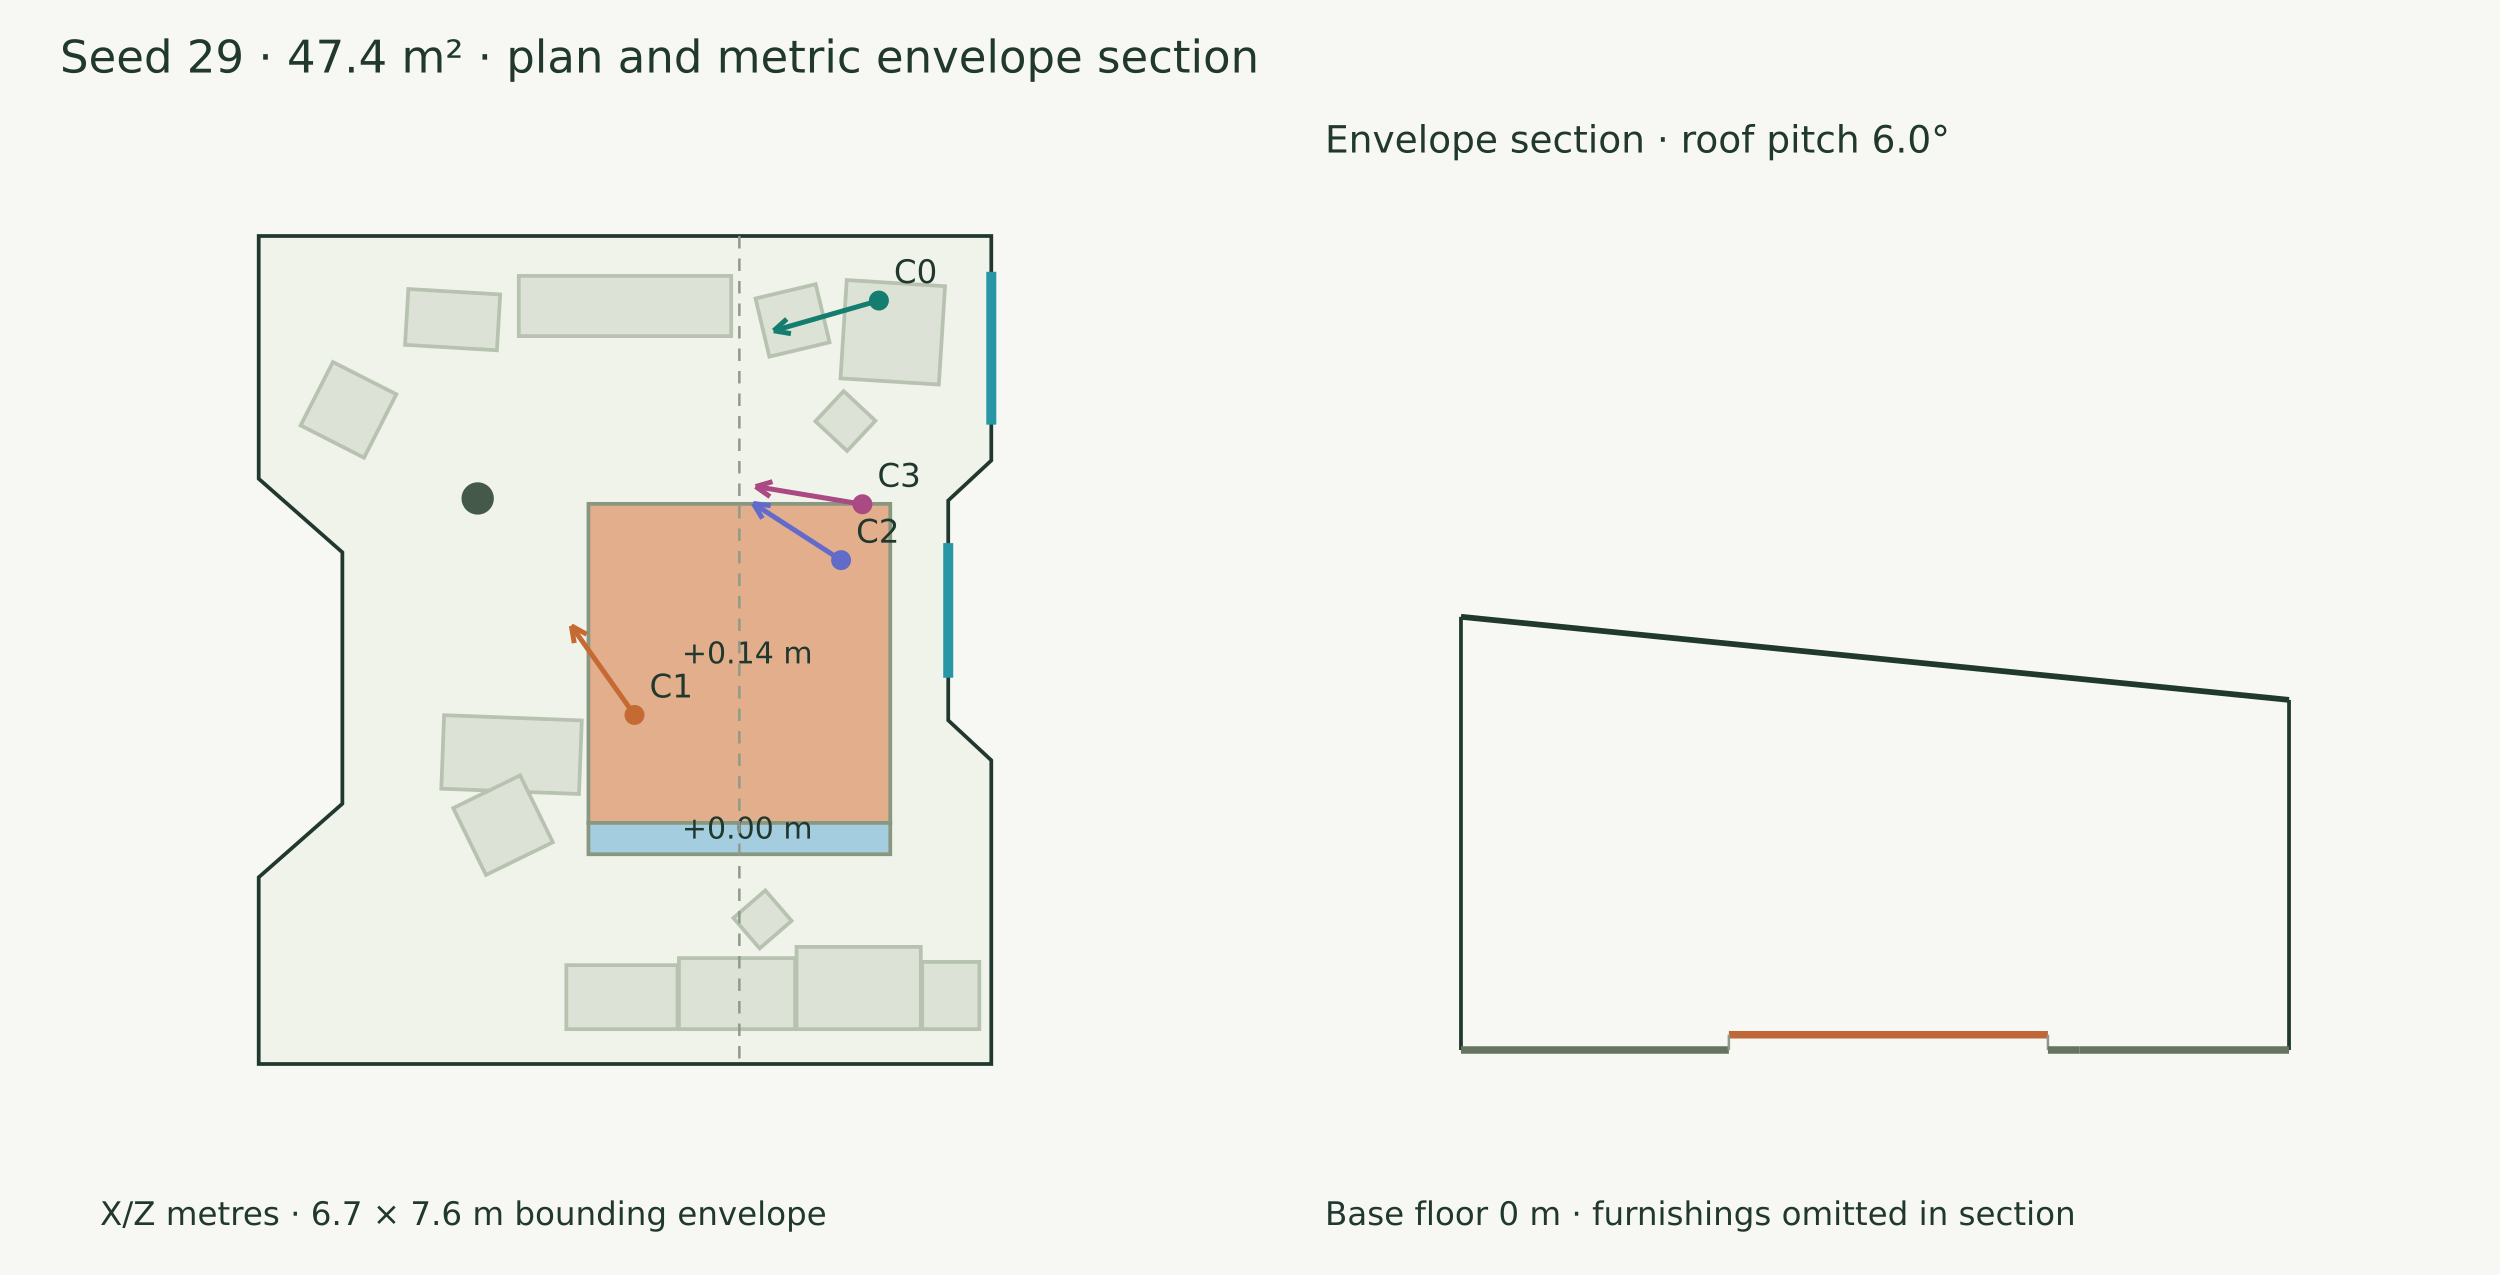
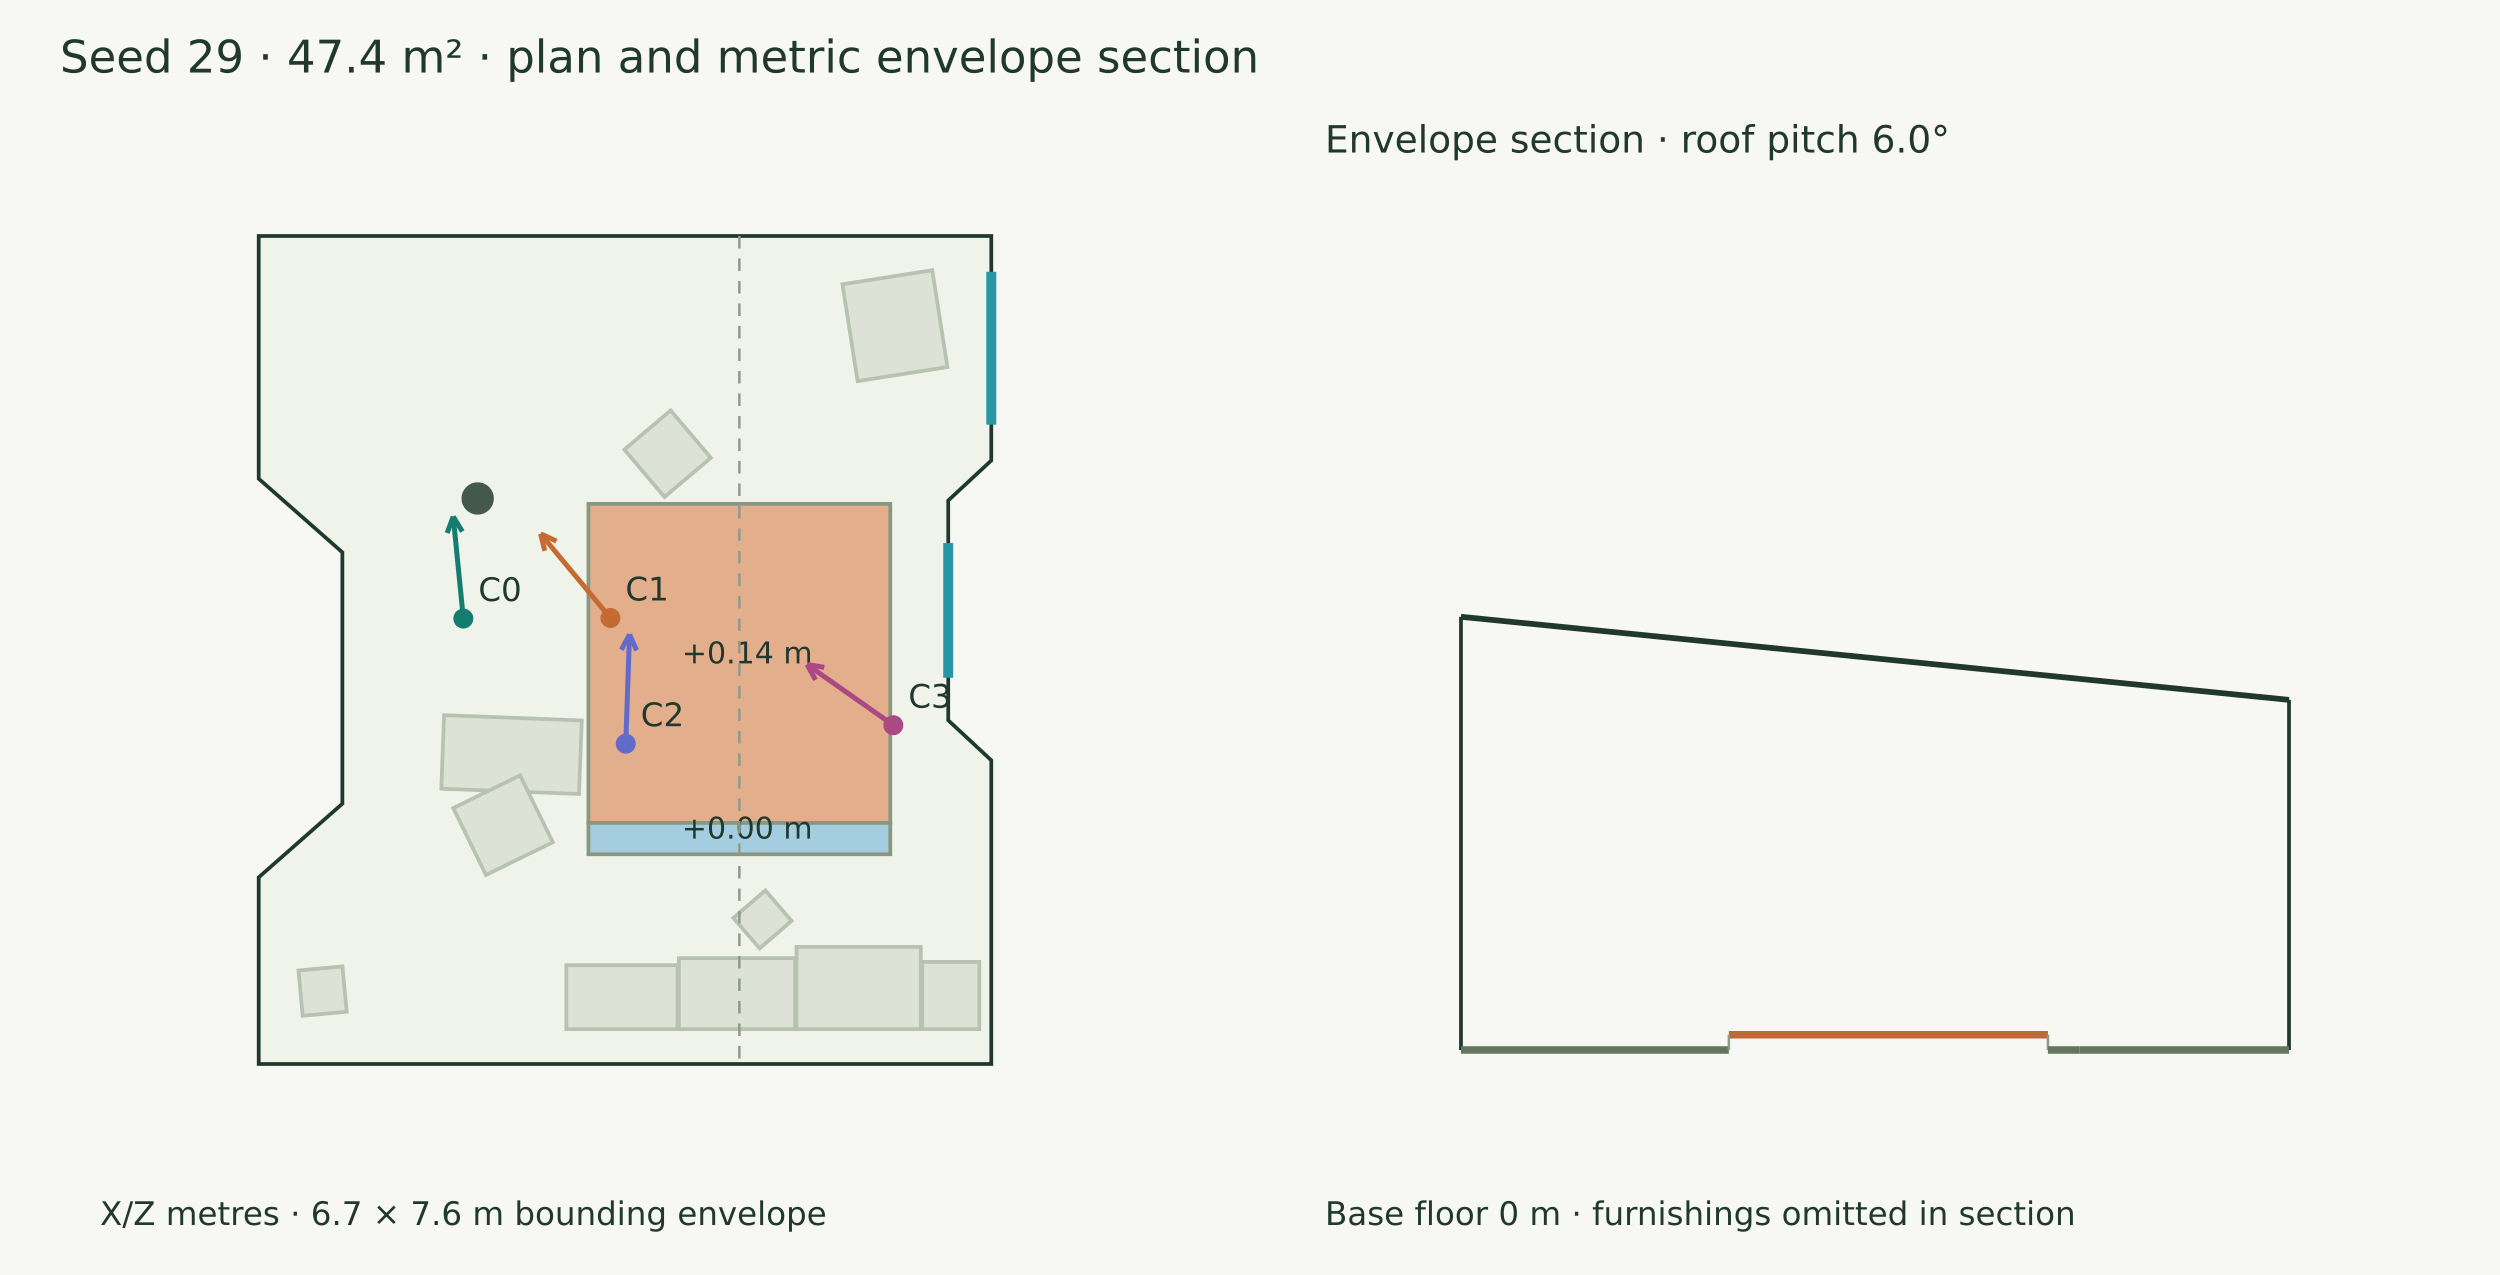
<svg xmlns="http://www.w3.org/2000/svg" width="1000" height="510" viewBox="0 0 1000 510">
  <rect width="100%" height="100%" fill="#f7f8f3" />
  <g font-family="DejaVu Sans" fill="#20382e">
    <text x="24.000" y="29.000" font-size="18">Seed 29 · 47.4 m² · plan and metric envelope section</text>
    <polygon points="103.485,94.390 396.515,94.390 396.515,184.190 379.294,200.195 379.294,288.122 396.515,304.126 396.515,425.610 103.485,425.610 103.485,350.927 136.949,321.473 136.949,220.949 103.485,191.494" fill="#eff3e9" stroke="#20382e" stroke-width="1.5" />
    <polygon points="368.311,411.658 318.609,411.658 318.609,378.753 368.311,378.753" fill="#dce3d6" stroke="#b7c2b0" stroke-width="1.5" />
    <polygon points="318.031,411.658 271.569,411.658 271.569,383.255 318.031,383.255" fill="#dce3d6" stroke="#b7c2b0" stroke-width="1.5" />
    <polygon points="270.992,411.658 226.541,411.658 226.541,386.069 270.992,386.069" fill="#dce3d6" stroke="#b7c2b0" stroke-width="1.5" />
    <polygon points="391.731,411.658 368.888,411.658 368.888,384.761 391.731,384.761" fill="#dce3d6" stroke="#b7c2b0" stroke-width="1.5" />
    <polygon points="177.648,286.072 232.720,288.186 231.591,317.595 176.520,315.481" fill="#dce3d6" stroke="#b7c2b0" stroke-width="1.5" />
    <polygon points="181.292,323.227 208.034,310.143 221.118,336.884 194.376,349.968" fill="#dce3d6" stroke="#b7c2b0" stroke-width="1.5" />
-     <polygon points="207.511,110.370 292.489,110.370 292.489,134.449 207.511,134.449" fill="#dce3d6" stroke="#b7c2b0" stroke-width="1.5" />
-     <polygon points="336.213,151.342 338.688,112.018 378.012,114.492 375.538,153.817" fill="#dce3d6" stroke="#b7c2b0" stroke-width="1.5" />
-     <polygon points="120.248,170.167 133.164,144.810 158.521,157.726 145.605,183.083" fill="#dce3d6" stroke="#b7c2b0" stroke-width="1.5" />
+     <polygon points="372.902,108.080 378.973,146.820 343.046,152.450 336.975,113.711" fill="#dce3d6" stroke="#b7c2b0" stroke-width="1.5" />
+     <polygon points="136.983,386.557 138.670,404.675 121.081,406.313 119.393,388.195" fill="#dce3d6" stroke="#b7c2b0" stroke-width="1.5" />
    <polygon points="316.636,368.345 303.858,379.368 293.352,367.189 306.130,356.166" fill="#dce3d6" stroke="#b7c2b0" stroke-width="1.5" />
-     <polygon points="163.345,115.611 200.088,117.794 198.763,140.111 162.019,137.928" fill="#dce3d6" stroke="#b7c2b0" stroke-width="1.5" />
-     <polygon points="239.207,301.884 272.193,296.338 275.508,316.055 242.522,321.601" fill="#dce3d6" stroke="#b7c2b0" stroke-width="1.5" />
-     <polygon points="331.813,136.925 307.749,142.660 302.205,119.399 326.269,113.664" fill="#dce3d6" stroke="#b7c2b0" stroke-width="1.5" />
-     <polygon points="322.499,273.876 285.299,246.486 313.411,208.304 350.611,235.694" fill="#dce3d6" stroke="#b7c2b0" stroke-width="1.5" />
-     <polygon points="337.473,156.439 350.153,168.314 338.842,180.392 326.161,168.517" fill="#dce3d6" stroke="#b7c2b0" stroke-width="1.5" />
+     <polygon points="238.160,302.870 260.323,299.606 263.662,322.273 241.498,325.537" fill="#dce3d6" stroke="#b7c2b0" stroke-width="1.5" />
+     <polygon points="259.825,257.933 256.968,233.361 280.721,230.599 283.578,255.171" fill="#dce3d6" stroke="#b7c2b0" stroke-width="1.5" />
+     <polygon points="253.357,290.653 259.711,269.427 281.813,276.044 275.459,297.270" fill="#dce3d6" stroke="#b7c2b0" stroke-width="1.5" />
+     <polygon points="249.742,179.840 268.253,164.160 284.317,183.124 265.806,198.803" fill="#dce3d6" stroke="#b7c2b0" stroke-width="1.5" />
    <polygon points="235.376,201.546 356.113,201.546 356.113,329.165 235.376,329.165" fill="#e3ae8c" stroke="#899781" stroke-width="1.5" />
    <text x="272.745" y="265.355" font-size="12">+0.14 m</text>
    <polygon points="235.376,329.165 356.113,329.165 356.113,341.701 235.376,341.701" fill="#a4cee0" stroke="#899781" stroke-width="1.5" />
    <text x="272.745" y="335.433" font-size="12">+0.00 m</text>
    <circle cx="191.073" cy="199.383" r="6.463" fill="#45594a" />
    <path d="M396.515,108.719 L396.515,169.862" stroke="#2797a5" stroke-width="4" fill="none" />
    <path d="M379.294,217.226 L379.294,271.091" stroke="#2797a5" stroke-width="4" fill="none" />
-     <path d="M351.562,120.220 L309.483,132.285" stroke="#147d70" stroke-width="2" fill="none" />
-     <path d="M309.483,132.285 L314.703,127.621" stroke="#147d70" stroke-width="2" fill="none" />
-     <path d="M309.483,132.285 L316.381,133.475" stroke="#147d70" stroke-width="2" fill="none" />
-     <circle cx="351.562" cy="120.22" r="4" fill="#147d70" />
-     <text x="357.562" y="113.220" font-size="13">C0</text>
-     <path d="M253.804,285.984 L228.542,250.343" stroke="#c56a33" stroke-width="2" fill="none" />
-     <path d="M228.542,250.343 L234.671,253.724" stroke="#c56a33" stroke-width="2" fill="none" />
-     <path d="M228.542,250.343 L229.703,257.246" stroke="#c56a33" stroke-width="2" fill="none" />
-     <circle cx="253.804" cy="285.984" r="4" fill="#c56a33" />
-     <text x="259.804" y="278.984" font-size="13">C1</text>
-     <path d="M336.432,224.058 L301.326,201.407" stroke="#626aca" stroke-width="2" fill="none" />
-     <path d="M301.326,201.407 L308.273,202.266" stroke="#626aca" stroke-width="2" fill="none" />
-     <path d="M301.326,201.407 L304.971,207.382" stroke="#626aca" stroke-width="2" fill="none" />
-     <circle cx="336.432" cy="224.058" r="4" fill="#626aca" />
-     <text x="342.432" y="217.058" font-size="13">C2</text>
-     <path d="M344.965,201.705 L302.275,194.622" stroke="#aa4984" stroke-width="2" fill="none" />
-     <path d="M302.275,194.622 L308.992,192.650" stroke="#aa4984" stroke-width="2" fill="none" />
-     <path d="M302.275,194.622 L307.995,198.657" stroke="#aa4984" stroke-width="2" fill="none" />
-     <circle cx="344.965" cy="201.705" r="4" fill="#aa4984" />
-     <text x="350.965" y="194.705" font-size="13">C3</text>
+     <path d="M185.335,247.419 L181.283,206.635" stroke="#147d70" stroke-width="2" fill="none" />
+     <path d="M181.283,206.635 L184.936,212.606" stroke="#147d70" stroke-width="2" fill="none" />
+     <path d="M181.283,206.635 L178.876,213.208" stroke="#147d70" stroke-width="2" fill="none" />
+     <circle cx="185.335" cy="247.419" r="4" fill="#147d70" />
+     <text x="191.335" y="240.419" font-size="13">C0</text>
+     <path d="M244.164,247.198 L216.240,213.546" stroke="#c56a33" stroke-width="2" fill="none" />
+     <path d="M216.240,213.546 L222.608,216.452" stroke="#c56a33" stroke-width="2" fill="none" />
+     <path d="M216.240,213.546 L217.922,220.341" stroke="#c56a33" stroke-width="2" fill="none" />
+     <circle cx="244.164" cy="247.198" r="4" fill="#c56a33" />
+     <text x="250.164" y="240.198" font-size="13">C1</text>
+     <path d="M250.302,297.483 L251.807,253.735" stroke="#626aca" stroke-width="2" fill="none" />
+     <path d="M251.807,253.735 L254.633,260.139" stroke="#626aca" stroke-width="2" fill="none" />
+     <path d="M251.807,253.735 L248.547,259.930" stroke="#626aca" stroke-width="2" fill="none" />
+     <circle cx="250.302" cy="297.483" r="4" fill="#626aca" />
+     <text x="256.302" y="290.483" font-size="13">C2</text>
+     <path d="M357.337,290.086 L322.810,265.811" stroke="#aa4984" stroke-width="2" fill="none" />
+     <path d="M322.810,265.811 L329.717,266.946" stroke="#aa4984" stroke-width="2" fill="none" />
+     <path d="M322.810,265.811 L326.215,271.927" stroke="#aa4984" stroke-width="2" fill="none" />
+     <circle cx="357.337" cy="290.086" r="4" fill="#aa4984" />
+     <text x="363.337" y="283.086" font-size="13">C3</text>
    <text x="40.000" y="490.000" font-size="13">X/Z metres · 6.7 × 7.6 m bounding envelope</text>
    <path d="M295.745,94.390 L295.745,425.610" stroke="#909a8b" stroke-width="1" stroke-dasharray="5 4" fill="none" />
    <path d="M584.390,246.725 L915.610,279.958" stroke="#20382e" stroke-width="2.3" fill="none" />
    <path d="M584.390,420.000 L584.390,246.725" stroke="#20382e" stroke-width="1.5" fill="none" />
    <path d="M915.610,420.000 L915.610,279.958" stroke="#20382e" stroke-width="1.5" fill="none" />
    <path d="M584.390,420.000 L691.546,420.000" stroke="#65745f" stroke-width="3" fill="none" />
    <path d="M584.390,420.000 L584.390,420.000" stroke="#8d9a85" stroke-width="1" fill="none" />
    <path d="M691.546,420.000 L691.546,420.000" stroke="#8d9a85" stroke-width="1" fill="none" />
    <path d="M691.546,413.898 L819.165,413.898" stroke="#bf6738" stroke-width="3" fill="none" />
    <path d="M691.546,420.000 L691.546,413.898" stroke="#8d9a85" stroke-width="1" fill="none" />
    <path d="M819.165,420.000 L819.165,413.898" stroke="#8d9a85" stroke-width="1" fill="none" />
    <path d="M819.165,420.000 L831.701,420.000" stroke="#65745f" stroke-width="3" fill="none" />
    <path d="M819.165,420.000 L819.165,420.000" stroke="#8d9a85" stroke-width="1" fill="none" />
    <path d="M831.701,420.000 L831.701,420.000" stroke="#8d9a85" stroke-width="1" fill="none" />
    <path d="M831.701,420.000 L915.610,420.000" stroke="#65745f" stroke-width="3" fill="none" />
    <path d="M831.701,420.000 L831.701,420.000" stroke="#8d9a85" stroke-width="1" fill="none" />
    <path d="M915.610,420.000 L915.610,420.000" stroke="#8d9a85" stroke-width="1" fill="none" />
    <text x="530.000" y="61.000" font-size="15">Envelope section · roof pitch 6.0°</text>
    <text x="530.000" y="490.000" font-size="13">Base floor 0 m · furnishings omitted in section</text>
  </g>
</svg>
